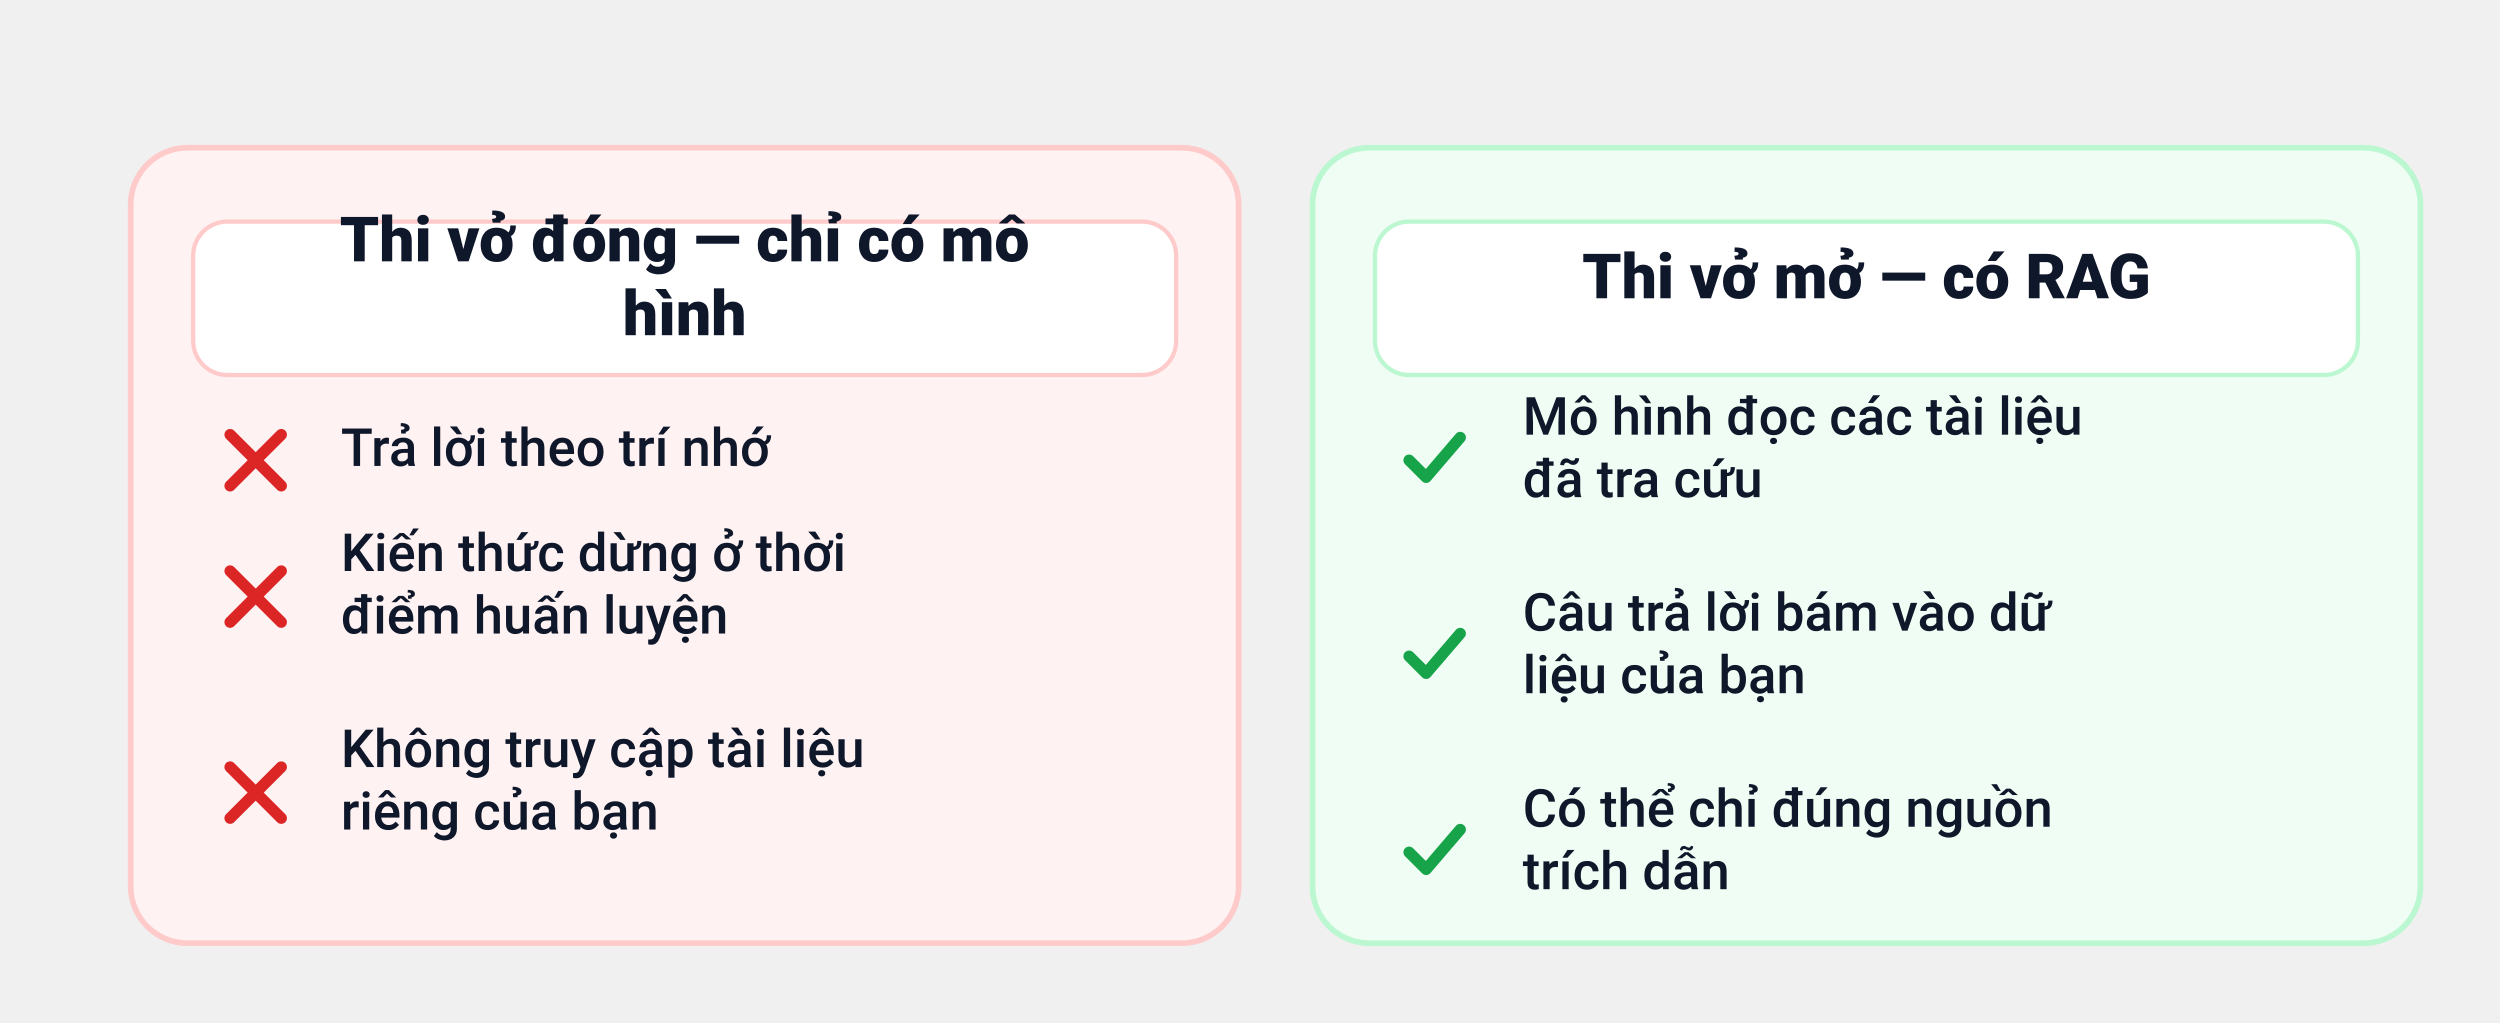
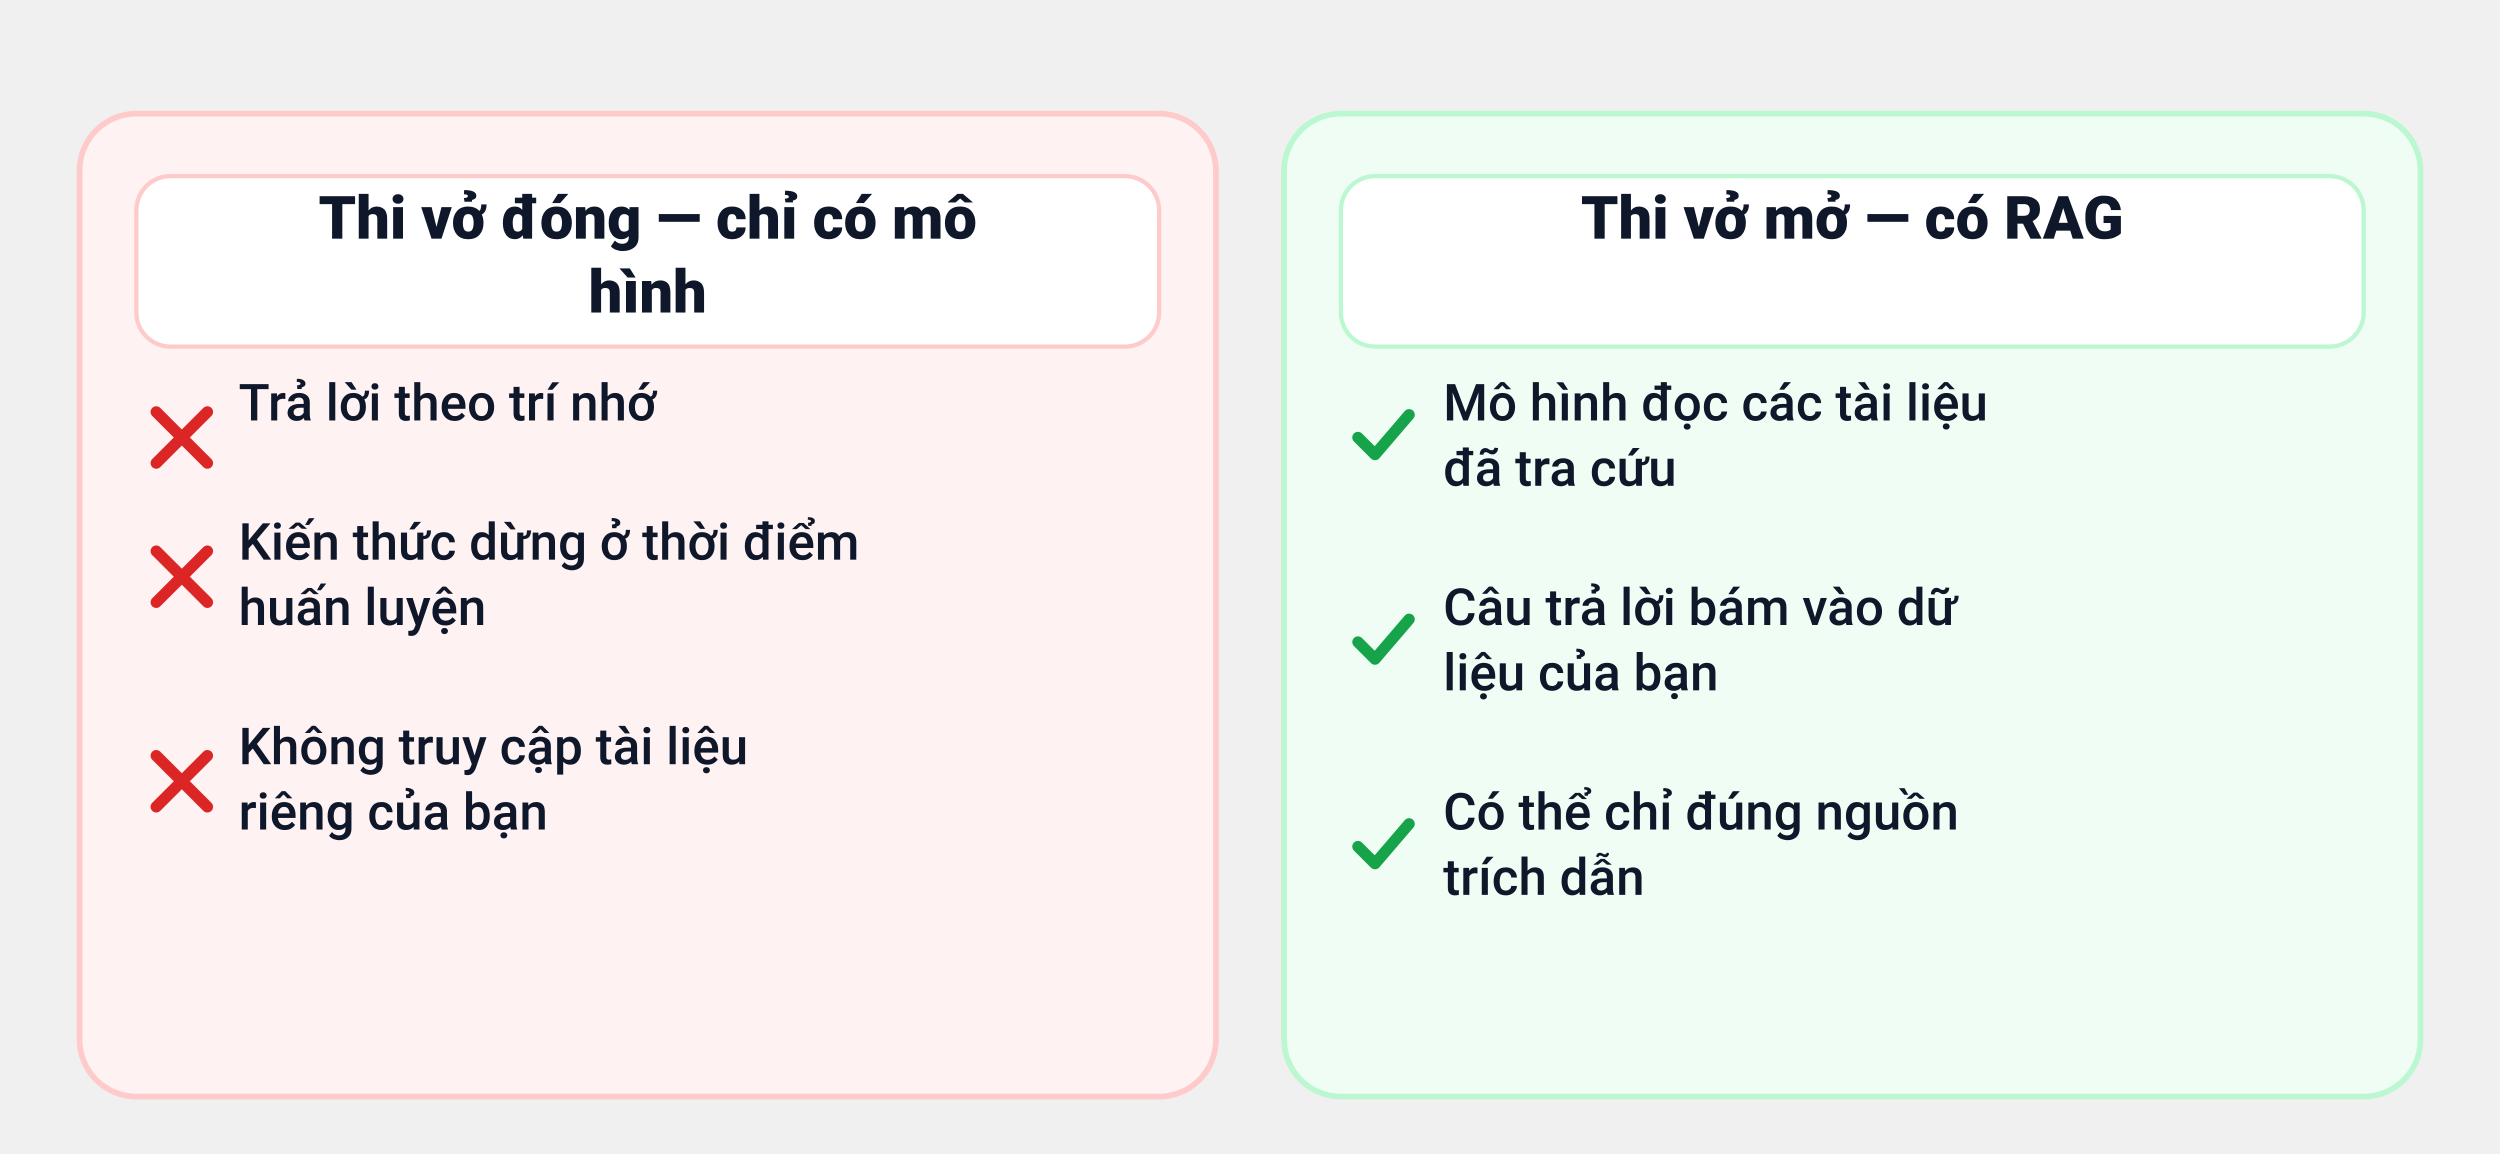
- <svg xmlns="http://www.w3.org/2000/svg" viewBox="0 0 880 360" role="img" font-family="system-ui, -apple-system, 'Segoe UI', Roboto, Arial, sans-serif">
-   <rect x="46" y="52" width="390" height="280" rx="20" fill="#fef2f2" stroke="#fecaca" stroke-width="2" />
-   <rect x="68" y="78" width="346" height="54" rx="12" fill="#ffffff" stroke="#fecaca" stroke-width="1.5" />
-   <text x="241.0" y="92" text-anchor="middle" font-family="system-ui, -apple-system, 'Segoe UI', Roboto, Arial, sans-serif" font-size="22" font-weight="800" fill="#0f172a">Thi vở đóng — chỉ có mô</text>
-   <text x="241.0" y="118" text-anchor="middle" font-family="system-ui, -apple-system, 'Segoe UI', Roboto, Arial, sans-serif" font-size="22" font-weight="800" fill="#0f172a">hình</text>
-   <path d="M 81 153 L 99 171 M 99 153 L 81 171" stroke="#dc2626" stroke-width="4" stroke-linecap="round" />
-   <text x="120" y="164" text-anchor="start" font-family="system-ui, -apple-system, 'Segoe UI', Roboto, Arial, sans-serif" font-size="18.5" font-weight="500" fill="#0f172a">Trả lời theo trí nhớ</text>
-   <path d="M 81 201 L 99 219 M 99 201 L 81 219" stroke="#dc2626" stroke-width="4" stroke-linecap="round" />
-   <text x="120" y="201" text-anchor="start" font-family="system-ui, -apple-system, 'Segoe UI', Roboto, Arial, sans-serif" font-size="18.5" font-weight="500" fill="#0f172a">Kiến thức dừng ở thời</text>
-   <text x="120" y="223" text-anchor="start" font-family="system-ui, -apple-system, 'Segoe UI', Roboto, Arial, sans-serif" font-size="18.5" font-weight="500" fill="#0f172a">điểm huấn luyện</text>
-   <path d="M 81 270 L 99 288 M 99 270 L 81 288" stroke="#dc2626" stroke-width="4" stroke-linecap="round" />
-   <text x="120" y="270" text-anchor="start" font-family="system-ui, -apple-system, 'Segoe UI', Roboto, Arial, sans-serif" font-size="18.5" font-weight="500" fill="#0f172a">Không truy cập tài liệu</text>
-   <text x="120" y="292" text-anchor="start" font-family="system-ui, -apple-system, 'Segoe UI', Roboto, Arial, sans-serif" font-size="18.5" font-weight="500" fill="#0f172a">riêng của bạn</text>
-   <rect x="462" y="52" width="390" height="280" rx="20" fill="#f0fdf4" stroke="#bbf7d0" stroke-width="2" />
-   <rect x="484" y="78" width="346" height="54" rx="12" fill="#ffffff" stroke="#bbf7d0" stroke-width="1.5" />
-   <text x="657.0" y="105" text-anchor="middle" font-family="system-ui, -apple-system, 'Segoe UI', Roboto, Arial, sans-serif" font-size="22" font-weight="800" fill="#0f172a">Thi vở mở — có RAG</text>
-   <path d="M 496 162 l 6 6 l 12 -14*s" stroke="#16a34a" stroke-width="4" fill="none" stroke-linecap="round" stroke-linejoin="round" />
-   <text x="536" y="153" text-anchor="start" font-family="system-ui, -apple-system, 'Segoe UI', Roboto, Arial, sans-serif" font-size="18.5" font-weight="500" fill="#0f172a">Mô hình đọc các tài liệu</text>
-   <text x="536" y="175" text-anchor="start" font-family="system-ui, -apple-system, 'Segoe UI', Roboto, Arial, sans-serif" font-size="18.5" font-weight="500" fill="#0f172a">đã tra cứu</text>
-   <path d="M 496 231 l 6 6 l 12 -14*s" stroke="#16a34a" stroke-width="4" fill="none" stroke-linecap="round" stroke-linejoin="round" />
-   <text x="536" y="222" text-anchor="start" font-family="system-ui, -apple-system, 'Segoe UI', Roboto, Arial, sans-serif" font-size="18.5" font-weight="500" fill="#0f172a">Câu trả lời bám vào dữ</text>
-   <text x="536" y="244" text-anchor="start" font-family="system-ui, -apple-system, 'Segoe UI', Roboto, Arial, sans-serif" font-size="18.5" font-weight="500" fill="#0f172a">liệu của bạn</text>
-   <path d="M 496 300 l 6 6 l 12 -14*s" stroke="#16a34a" stroke-width="4" fill="none" stroke-linecap="round" stroke-linejoin="round" />
-   <text x="536" y="291" text-anchor="start" font-family="system-ui, -apple-system, 'Segoe UI', Roboto, Arial, sans-serif" font-size="18.5" font-weight="500" fill="#0f172a">Có thể chỉ đúng nguồn</text>
-   <text x="536" y="313" text-anchor="start" font-family="system-ui, -apple-system, 'Segoe UI', Roboto, Arial, sans-serif" font-size="18.5" font-weight="500" fill="#0f172a">trích dẫn</text>
+ <svg xmlns="http://www.w3.org/2000/svg" viewBox="0 0 880 406" role="img" font-family="system-ui, -apple-system, 'Segoe UI', Roboto, Arial, sans-serif">
+   <rect x="28" y="40" width="400" height="346" rx="20" fill="#fef2f2" stroke="#fecaca" stroke-width="2" />
+   <rect x="48" y="62" width="360" height="60" rx="12" fill="#ffffff" stroke="#fecaca" stroke-width="1.5" />
+   <text x="228" y="84" text-anchor="middle" font-family="system-ui, -apple-system, 'Segoe UI', Roboto, Arial, sans-serif" font-size="21" font-weight="800" fill="#0f172a">Thi vở đóng — chỉ có mô</text>
+   <text x="228" y="110" text-anchor="middle" font-family="system-ui, -apple-system, 'Segoe UI', Roboto, Arial, sans-serif" font-size="21" font-weight="800" fill="#0f172a">hình</text>
+   <path d="M 55 145 L 73 163 M 73 145 L 55 163" stroke="#dc2626" stroke-width="4" stroke-linecap="round" />
+   <text x="84" y="148" text-anchor="start" font-family="system-ui, -apple-system, 'Segoe UI', Roboto, Arial, sans-serif" font-size="18" font-weight="500" fill="#0f172a">Trả lời theo trí nhớ</text>
+   <path d="M 55 194 L 73 212 M 73 194 L 55 212" stroke="#dc2626" stroke-width="4" stroke-linecap="round" />
+   <text x="84" y="197" text-anchor="start" font-family="system-ui, -apple-system, 'Segoe UI', Roboto, Arial, sans-serif" font-size="18" font-weight="500" fill="#0f172a">Kiến thức dừng ở thời điểm</text>
+   <text x="84" y="220" text-anchor="start" font-family="system-ui, -apple-system, 'Segoe UI', Roboto, Arial, sans-serif" font-size="18" font-weight="500" fill="#0f172a">huấn luyện</text>
+   <path d="M 55 266 L 73 284 M 73 266 L 55 284" stroke="#dc2626" stroke-width="4" stroke-linecap="round" />
+   <text x="84" y="269" text-anchor="start" font-family="system-ui, -apple-system, 'Segoe UI', Roboto, Arial, sans-serif" font-size="18" font-weight="500" fill="#0f172a">Không truy cập tài liệu</text>
+   <text x="84" y="292" text-anchor="start" font-family="system-ui, -apple-system, 'Segoe UI', Roboto, Arial, sans-serif" font-size="18" font-weight="500" fill="#0f172a">riêng của bạn</text>
+   <rect x="452" y="40" width="400" height="346" rx="20" fill="#f0fdf4" stroke="#bbf7d0" stroke-width="2" />
+   <rect x="472" y="62" width="360" height="60" rx="12" fill="#ffffff" stroke="#bbf7d0" stroke-width="1.5" />
+   <text x="652" y="84" text-anchor="middle" font-family="system-ui, -apple-system, 'Segoe UI', Roboto, Arial, sans-serif" font-size="21" font-weight="800" fill="#0f172a">Thi vở mở — có RAG</text>
+   <path d="M 478 154 l 6 6 l 12 -14" stroke="#16a34a" stroke-width="4" fill="none" stroke-linecap="round" stroke-linejoin="round" />
+   <text x="508" y="148" text-anchor="start" font-family="system-ui, -apple-system, 'Segoe UI', Roboto, Arial, sans-serif" font-size="18" font-weight="500" fill="#0f172a">Mô hình đọc các tài liệu</text>
+   <text x="508" y="171" text-anchor="start" font-family="system-ui, -apple-system, 'Segoe UI', Roboto, Arial, sans-serif" font-size="18" font-weight="500" fill="#0f172a">đã tra cứu</text>
+   <path d="M 478 226 l 6 6 l 12 -14" stroke="#16a34a" stroke-width="4" fill="none" stroke-linecap="round" stroke-linejoin="round" />
+   <text x="508" y="220" text-anchor="start" font-family="system-ui, -apple-system, 'Segoe UI', Roboto, Arial, sans-serif" font-size="18" font-weight="500" fill="#0f172a">Câu trả lời bám vào dữ</text>
+   <text x="508" y="243" text-anchor="start" font-family="system-ui, -apple-system, 'Segoe UI', Roboto, Arial, sans-serif" font-size="18" font-weight="500" fill="#0f172a">liệu của bạn</text>
+   <path d="M 478 298 l 6 6 l 12 -14" stroke="#16a34a" stroke-width="4" fill="none" stroke-linecap="round" stroke-linejoin="round" />
+   <text x="508" y="292" text-anchor="start" font-family="system-ui, -apple-system, 'Segoe UI', Roboto, Arial, sans-serif" font-size="18" font-weight="500" fill="#0f172a">Có thể chỉ đúng nguồn</text>
+   <text x="508" y="315" text-anchor="start" font-family="system-ui, -apple-system, 'Segoe UI', Roboto, Arial, sans-serif" font-size="18" font-weight="500" fill="#0f172a">trích dẫn</text>
</svg>
